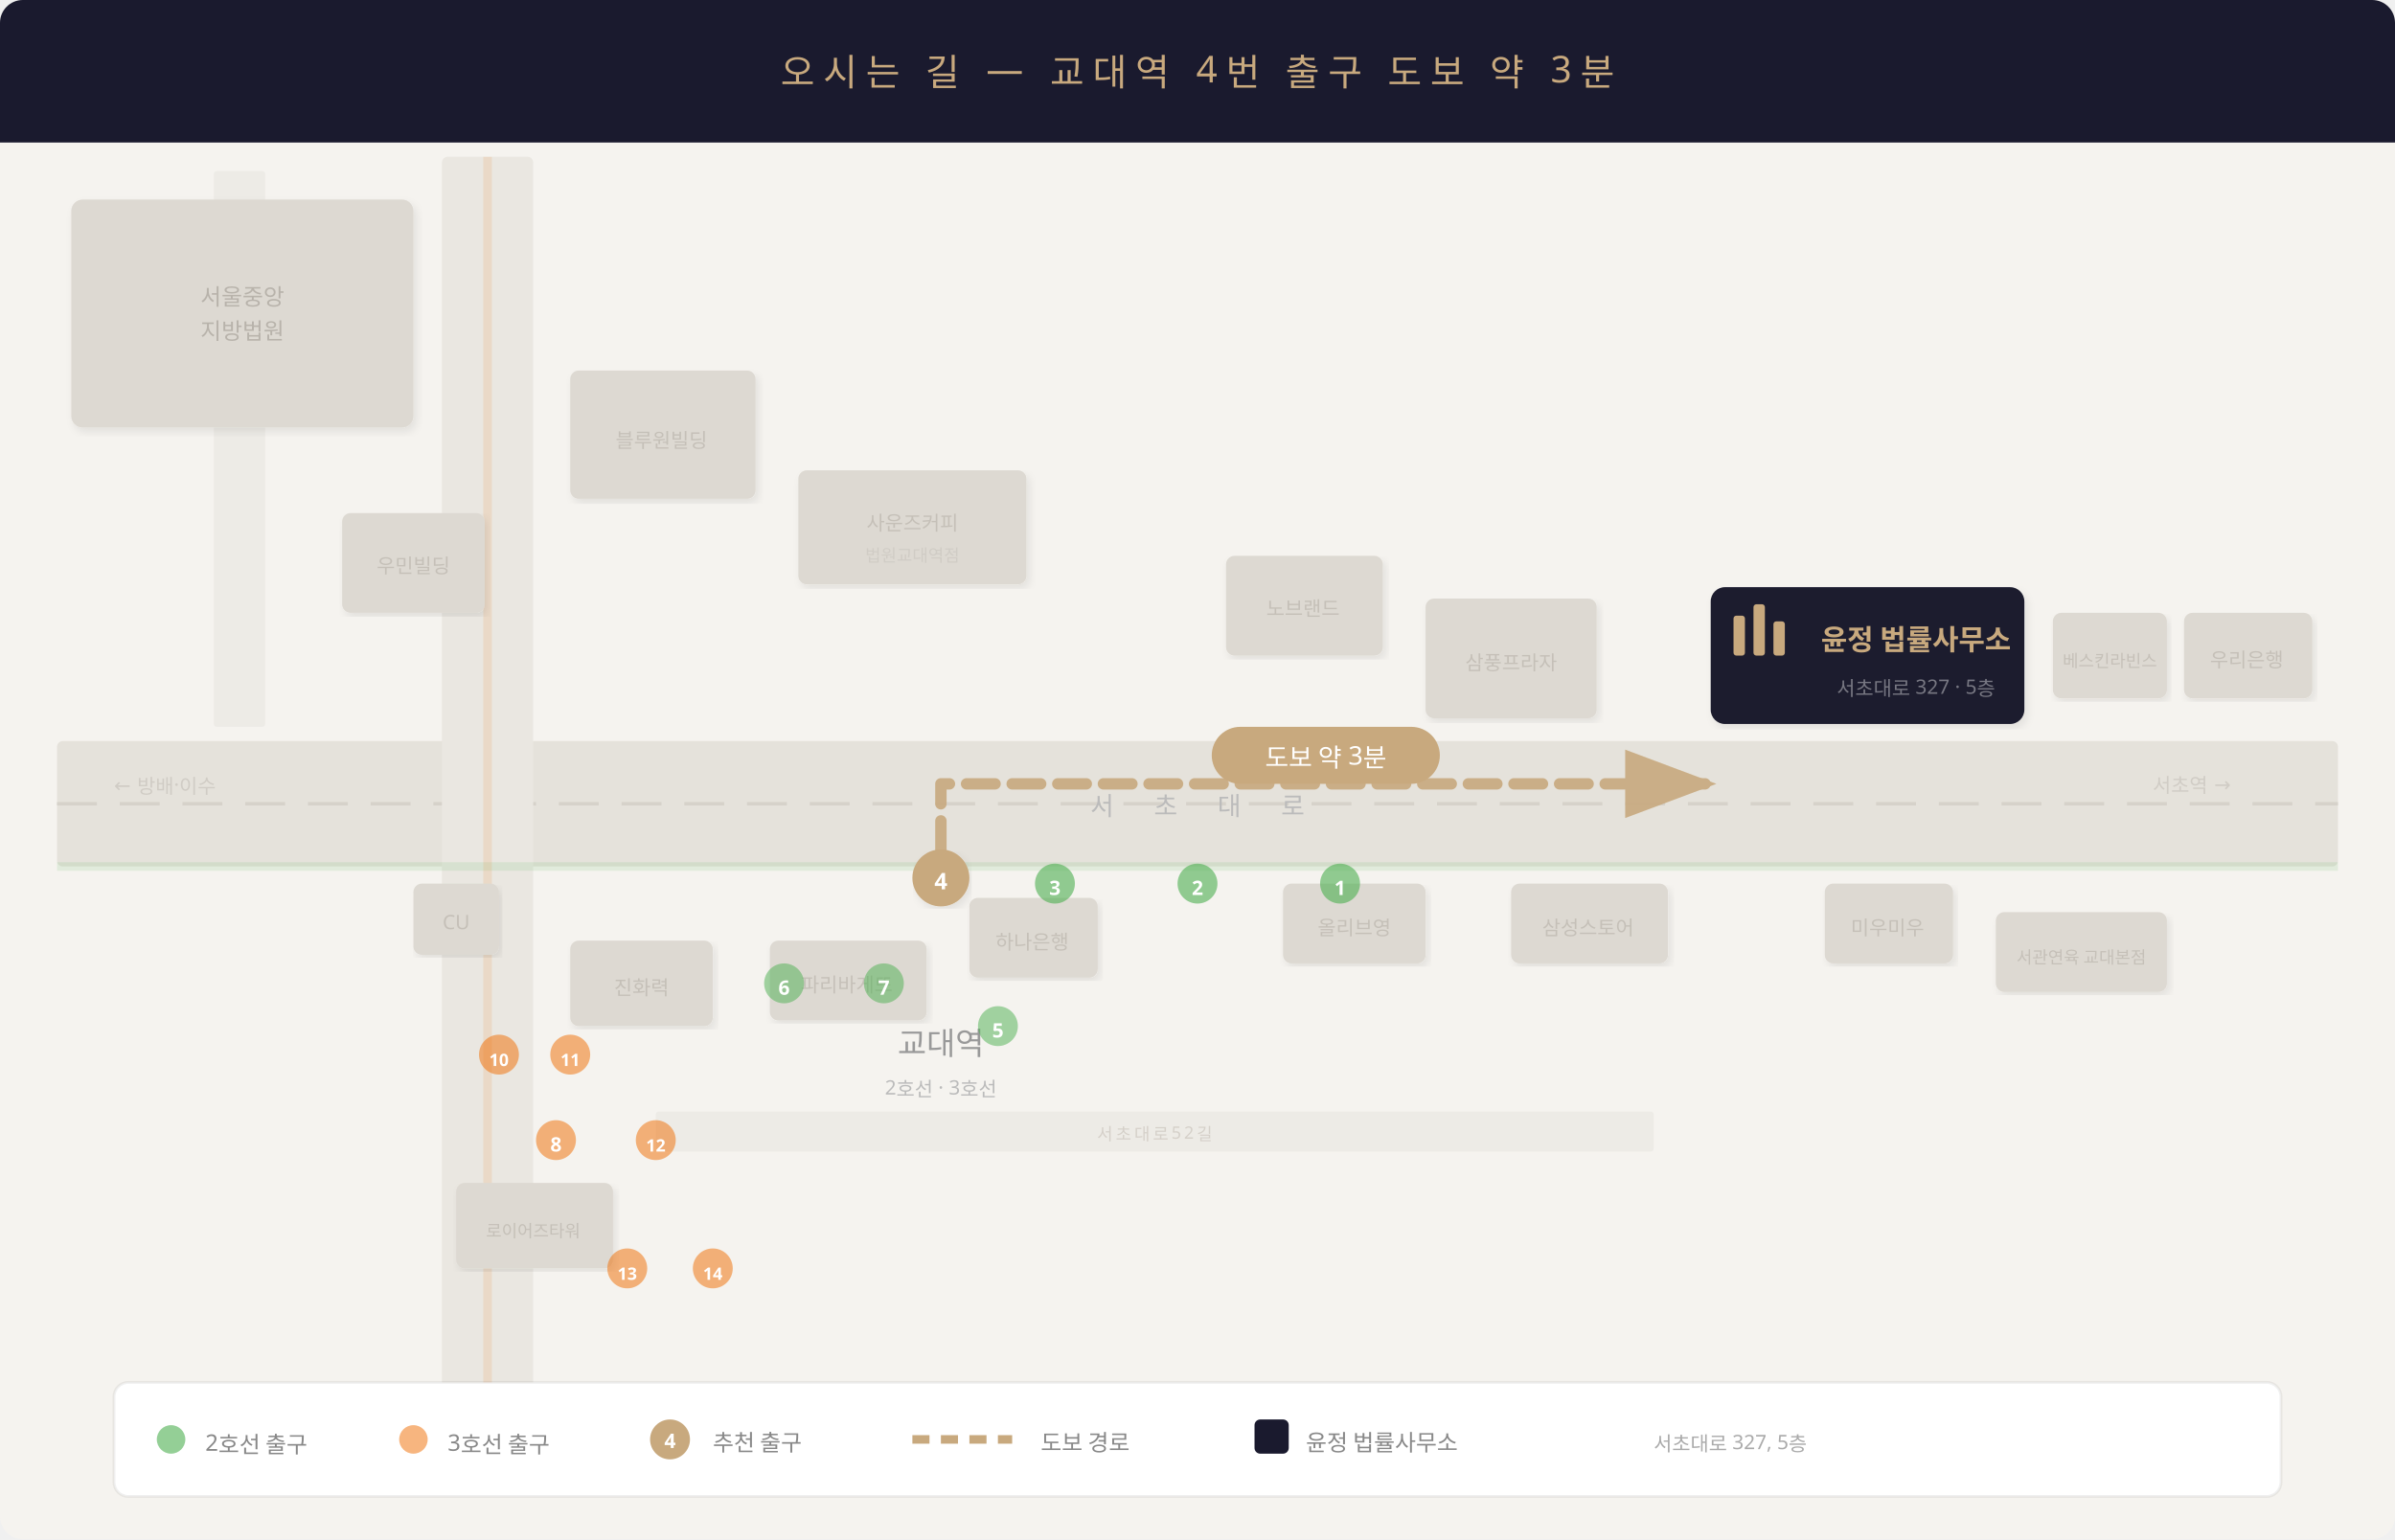
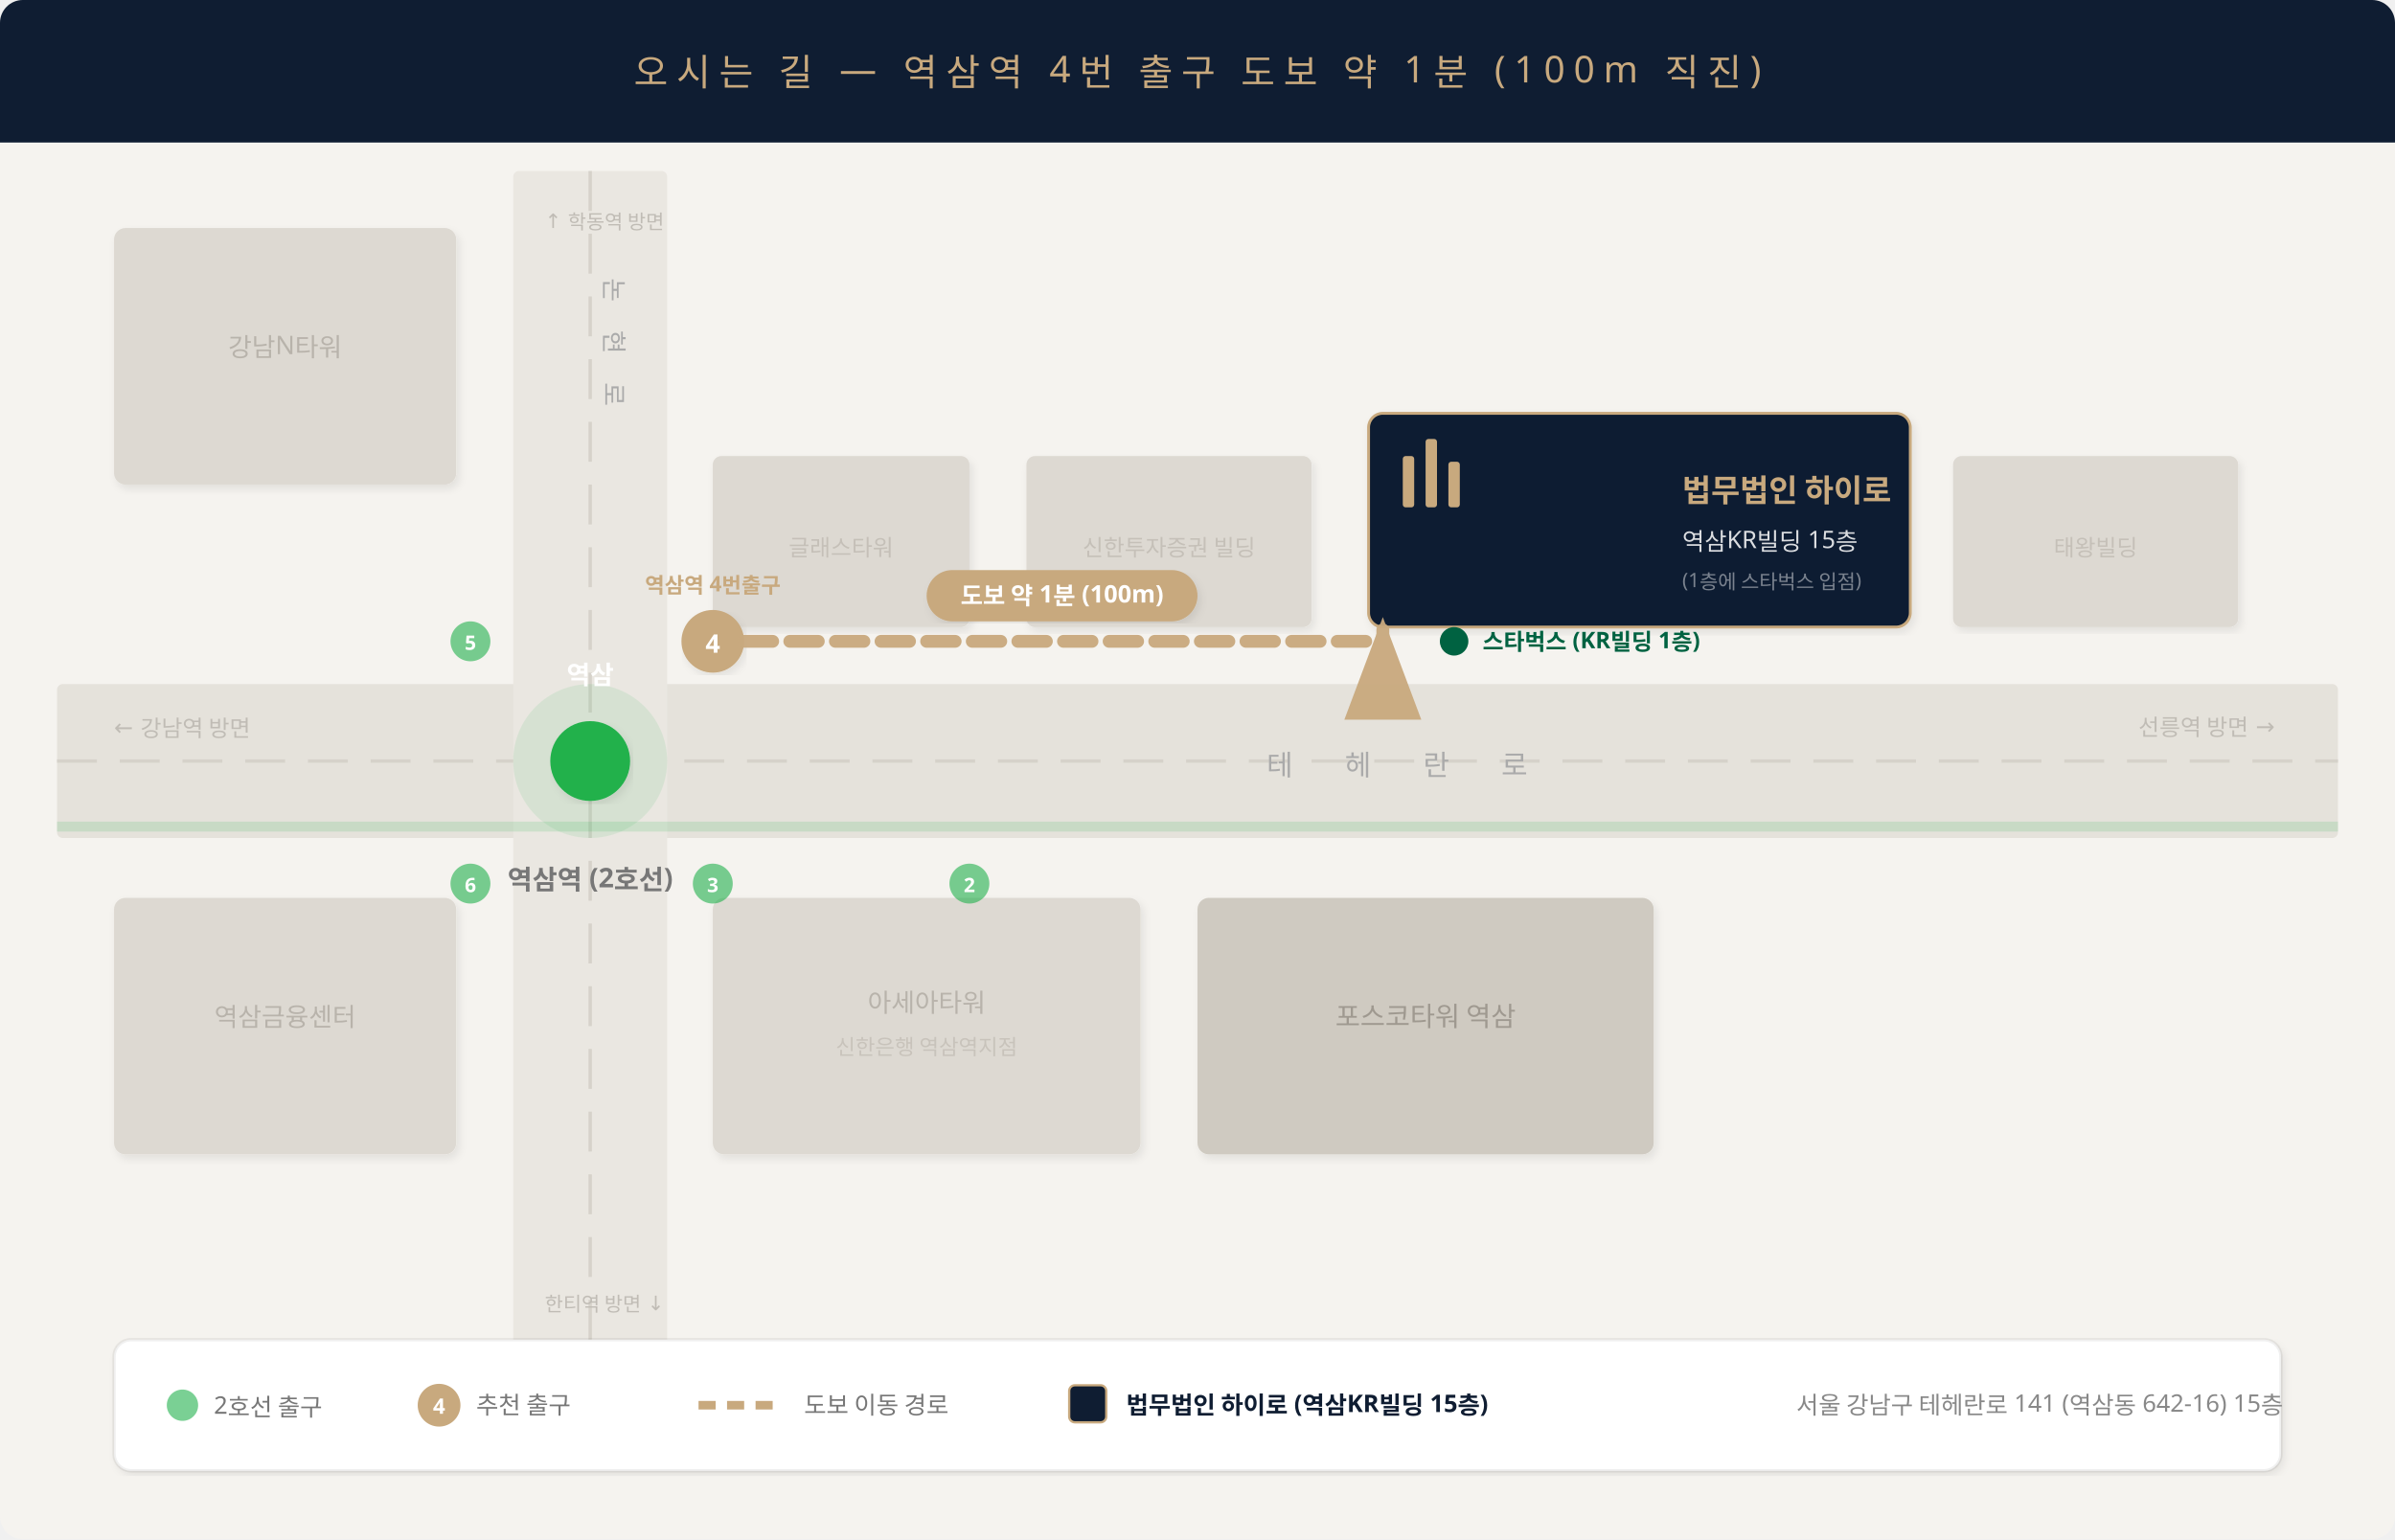
<svg xmlns="http://www.w3.org/2000/svg" viewBox="0 0 840 540" font-family="'Noto Sans KR', 'Malgun Gothic', sans-serif">
  <defs>
    <filter id="sh" x="-4%" y="-4%" width="108%" height="108%">
      <feDropShadow dx="1" dy="1.5" stdDeviation="1.5" flood-color="#00000015" />
    </filter>
    <marker id="ag" markerWidth="8" markerHeight="6" refX="7" refY="3" orient="auto">
      <path d="M0,0 L8,3 L0,6 Z" fill="#c8a97e" />
    </marker>
  </defs>
  <rect width="840" height="540" fill="#f5f3ef" rx="8" />
-   <rect x="0" y="0" width="840" height="46" fill="#1a1a2e" rx="8" />
-   <rect x="0" y="34" width="840" height="16" fill="#1a1a2e" />
-   <text x="420" y="30" text-anchor="middle" fill="#c8a97e" font-size="13" font-weight="500" letter-spacing="3">오시는 길 — 교대역 4번 출구 도보 약 3분</text>
-   <rect x="20" y="260" width="800" height="44" fill="#e5e2db" rx="2" />
-   <line x1="20" y1="282" x2="820" y2="282" stroke="#d6d2ca" stroke-width="1.2" stroke-dasharray="14,8" />
-   <text x="420" y="286" text-anchor="middle" fill="#bbb" font-size="9" letter-spacing="6">서 초 대 로</text>
-   <text x="40" y="278" fill="#d0ccc5" font-size="7">← 방배·이수</text>
-   <text x="755" y="278" fill="#d0ccc5" font-size="7">서초역 →</text>
-   <rect x="155" y="55" width="32" height="440" fill="#eae7e1" rx="2" />
-   <line x1="20" y1="304" x2="820" y2="304" stroke="#4CAF50" stroke-width="3" opacity="0.12" />
-   <line x1="171" y1="55" x2="171" y2="495" stroke="#EF6C00" stroke-width="3" opacity="0.12" />
-   <rect x="75" y="60" width="18" height="195" fill="#edebe6" rx="1" />
-   <rect x="230" y="390" width="350" height="14" fill="#edebe6" rx="1" />
-   <text x="405" y="400" text-anchor="middle" fill="#d5d0c9" font-size="6" letter-spacing="1">서초대로52길</text>
-   <rect x="25" y="70" width="120" height="80" fill="#ddd9d2" rx="4" filter="url(#sh)" />
-   <text x="85" y="107" text-anchor="middle" fill="#b8b3ab" font-size="8">서울중앙</text>
-   <text x="85" y="119" text-anchor="middle" fill="#b8b3ab" font-size="8">지방법원</text>
-   <rect x="200" y="130" width="65" height="45" fill="#ddd9d2" rx="3" filter="url(#sh)" />
-   <text x="232" y="157" text-anchor="middle" fill="#c5c0b8" font-size="7">블루원빌딩</text>
-   <rect x="120" y="180" width="50" height="35" fill="#ddd9d2" rx="3" filter="url(#sh)" />
-   <text x="145" y="201" text-anchor="middle" fill="#c5c0b8" font-size="7">우민빌딩</text>
-   <rect x="280" y="165" width="80" height="40" fill="#ddd9d2" rx="3" filter="url(#sh)" />
-   <text x="320" y="186" text-anchor="middle" fill="#c5c0b8" font-size="7">사운즈커피</text>
-   <text x="320" y="197" text-anchor="middle" fill="#d0ccc5" font-size="6">법원교대역점</text>
-   <rect x="430" y="195" width="55" height="35" fill="#ddd9d2" rx="3" filter="url(#sh)" />
-   <text x="457" y="216" text-anchor="middle" fill="#c5c0b8" font-size="7">노브랜드</text>
-   <rect x="500" y="210" width="60" height="42" fill="#ddd9d2" rx="3" filter="url(#sh)" />
-   <text x="530" y="235" text-anchor="middle" fill="#c5c0b8" font-size="7">삼풍프라자</text>
+   <rect x="0" y="0" width="840" height="46" fill="#0f1d32" rx="8" />
+   <rect x="0" y="34" width="840" height="16" fill="#0f1d32" />
+   <text x="420" y="30" text-anchor="middle" fill="#c8a97e" font-size="13" font-weight="500" letter-spacing="3">오시는 길 — 역삼역 4번 출구 도보 약 1분 (100m 직진)</text>
+   <rect x="20" y="240" width="800" height="54" fill="#e5e2db" rx="2" />
+   <line x1="20" y1="267" x2="820" y2="267" stroke="#d6d2ca" stroke-width="1.2" stroke-dasharray="14,8" />
+   <text x="490" y="272" text-anchor="middle" fill="#aaa" font-size="10" font-weight="500" letter-spacing="8">테 헤 란 로</text>
+   <text x="40" y="258" fill="#c0bcb5" font-size="8">← 강남역 방면</text>
+   <text x="750" y="258" fill="#c0bcb5" font-size="8">선릉역 방면 →</text>
+   <rect x="180" y="60" width="54" height="420" fill="#eae7e1" rx="2" />
+   <line x1="207" y1="60" x2="207" y2="480" stroke="#d6d2ca" stroke-width="1.2" stroke-dasharray="14,8" />
+   <text x="212" y="120" text-anchor="middle" fill="#aaa" font-size="9" font-weight="500" letter-spacing="4" transform="rotate(90, 212, 120)">논 현 로</text>
+   <text x="212" y="80" text-anchor="middle" fill="#c0bcb5" font-size="7">↑ 학동역 방면</text>
+   <text x="212" y="460" text-anchor="middle" fill="#c0bcb5" font-size="7">한티역 방면 ↓</text>
+   <line x1="20" y1="290" x2="820" y2="290" stroke="#22B14C" stroke-width="3.5" opacity="0.15" />
+   <rect x="40" y="80" width="120" height="90" fill="#ddd9d2" rx="4" filter="url(#sh)" />
+   <text x="100" y="125" text-anchor="middle" fill="#b8b3ab" font-size="9" font-weight="500">강남N타워</text>
+   <rect x="40" y="315" width="120" height="90" fill="#ddd9d2" rx="4" filter="url(#sh)" />
+   <text x="100" y="360" text-anchor="middle" fill="#b8b3ab" font-size="9" font-weight="500">역삼금융센터</text>
+   <rect x="250" y="315" width="150" height="90" fill="#ddd9d2" rx="4" filter="url(#sh)" />
+   <text x="325" y="355" text-anchor="middle" fill="#b8b3ab" font-size="9" font-weight="500">아세아타워</text>
+   <text x="325" y="370" text-anchor="middle" fill="#c8c3bb" font-size="7.5">신한은행 역삼역지점</text>
+   <rect x="420" y="315" width="160" height="90" fill="#cfcac1" rx="4" filter="url(#sh)" />
+   <text x="500" y="360" text-anchor="middle" fill="#9f9990" font-size="9.5" font-weight="500">포스코타워 역삼</text>
+   <rect x="250" y="160" width="90" height="60" fill="#ddd9d2" rx="3" filter="url(#sh)" />
+   <text x="295" y="195" text-anchor="middle" fill="#c5c0b8" font-size="8">글래스타워</text>
+   <rect x="360" y="160" width="100" height="60" fill="#ddd9d2" rx="3" filter="url(#sh)" />
+   <text x="410" y="195" text-anchor="middle" fill="#c5c0b8" font-size="8">신한투자증권 빌딩</text>
  <g>
-     <rect x="600" y="206" width="110" height="48" fill="#1a1a2e" rx="5" filter="url(#sh)" />
-     <rect x="608" y="216" width="4" height="14" fill="#c8a97e" rx="1" />
-     <rect x="615" y="212" width="4" height="18" fill="#c8a97e" rx="1" />
-     <rect x="622" y="218" width="4" height="12" fill="#c8a97e" rx="1" />
-     <text x="672" y="228" text-anchor="middle" fill="#c8a97e" font-size="10" font-weight="600">윤정 법률사무소</text>
-     <text x="672" y="244" text-anchor="middle" fill="rgba(255,255,255,0.4)" font-size="7">서초대로 327 · 5층</text>
+     <rect x="480" y="145" width="190" height="75" fill="#0f1d32" rx="5" stroke="#c8a97e" stroke-width="1" filter="url(#sh)" />
+     <rect x="492" y="160" width="4" height="18" fill="#c8a97e" rx="1" />
+     <rect x="500" y="154" width="4" height="24" fill="#c8a97e" rx="1" />
+     <rect x="508" y="162" width="4" height="16" fill="#c8a97e" rx="1" />
+     <text x="590" y="176" fill="#c8a97e" font-size="11" font-weight="700">법무법인 하이로</text>
+     <text x="590" y="193" fill="rgba(255,255,255,0.85)" font-size="8.5" font-weight="500">역삼KR빌딩 15층</text>
+     <text x="590" y="206" fill="rgba(255,255,255,0.45)" font-size="7">(1층에 스타벅스 입점)</text>
  </g>
-   <rect x="720" y="215" width="40" height="30" fill="#ddd9d2" rx="3" filter="url(#sh)" />
-   <text x="740" y="234" text-anchor="middle" fill="#c5c0b8" font-size="6">베스킨라빈스</text>
-   <rect x="766" y="215" width="45" height="30" fill="#ddd9d2" rx="3" filter="url(#sh)" />
-   <text x="788" y="234" text-anchor="middle" fill="#c5c0b8" font-size="7">우리은행</text>
-   <rect x="145" y="310" width="30" height="25" fill="#ddd9d2" rx="3" filter="url(#sh)" />
-   <text x="160" y="326" text-anchor="middle" fill="#c5c0b8" font-size="7">CU</text>
-   <rect x="200" y="330" width="50" height="30" fill="#ddd9d2" rx="3" filter="url(#sh)" />
-   <text x="225" y="349" text-anchor="middle" fill="#c5c0b8" font-size="7">진화력</text>
-   <rect x="270" y="330" width="55" height="28" fill="#ddd9d2" rx="3" filter="url(#sh)" />
-   <text x="297" y="348" text-anchor="middle" fill="#c5c0b8" font-size="7">파리바게뜨</text>
-   <rect x="340" y="315" width="45" height="28" fill="#ddd9d2" rx="3" filter="url(#sh)" />
-   <text x="362" y="333" text-anchor="middle" fill="#c5c0b8" font-size="7">하나은행</text>
-   <rect x="450" y="310" width="50" height="28" fill="#ddd9d2" rx="3" filter="url(#sh)" />
-   <text x="475" y="328" text-anchor="middle" fill="#c5c0b8" font-size="7">올리브영</text>
-   <rect x="530" y="310" width="55" height="28" fill="#ddd9d2" rx="3" filter="url(#sh)" />
-   <text x="557" y="328" text-anchor="middle" fill="#c5c0b8" font-size="7">삼성스토어</text>
-   <rect x="640" y="310" width="45" height="28" fill="#ddd9d2" rx="3" filter="url(#sh)" />
-   <text x="662" y="328" text-anchor="middle" fill="#c5c0b8" font-size="7">미우미우</text>
-   <rect x="700" y="320" width="60" height="28" fill="#ddd9d2" rx="3" filter="url(#sh)" />
-   <text x="730" y="338" text-anchor="middle" fill="#c5c0b8" font-size="6">서관연육 교대본점</text>
-   <rect x="160" y="415" width="55" height="30" fill="#ddd9d2" rx="3" filter="url(#sh)" />
-   <text x="187" y="434" text-anchor="middle" fill="#c5c0b8" font-size="6">로이어즈타워</text>
-   <text x="330" y="370" text-anchor="middle" fill="#999" font-size="11" font-weight="500">교대역</text>
-   <text x="330" y="384" text-anchor="middle" fill="#bbb" font-size="7">2호선 · 3호선</text>
-   <circle cx="470" cy="310" r="7" fill="#4CAF50" opacity="0.6" />
-   <text x="470" y="314" text-anchor="middle" fill="#fff" font-size="7" font-weight="600">1</text>
-   <circle cx="420" cy="310" r="7" fill="#4CAF50" opacity="0.6" />
-   <text x="420" y="314" text-anchor="middle" fill="#fff" font-size="7" font-weight="600">2</text>
-   <circle cx="370" cy="310" r="7" fill="#4CAF50" opacity="0.6" />
-   <text x="370" y="314" text-anchor="middle" fill="#fff" font-size="7" font-weight="600">3</text>
+   <rect x="685" y="160" width="100" height="60" fill="#ddd9d2" rx="3" filter="url(#sh)" />
+   <text x="735" y="195" text-anchor="middle" fill="#c5c0b8" font-size="8">태왕빌딩</text>
+   <g transform="translate(180, 240)">
+     <rect width="54" height="54" fill="#22B14C" rx="27" opacity="0.1" />
+     <circle cx="27" cy="27" r="14" fill="#22B14C" filter="url(#sh)" />
+     <text x="27" cy="31" text-anchor="middle" fill="#fff" font-size="9" font-weight="700">역삼</text>
+   </g>
+   <text x="207" y="312" text-anchor="middle" fill="#777" font-size="9.5" font-weight="600">역삼역 (2호선)</text>
+   <circle cx="165" cy="225" r="7" fill="#22B14C" opacity="0.6" />
+   <text x="165" y="228" text-anchor="middle" fill="#fff" font-size="7" font-weight="600">5</text>
+   <circle cx="165" cy="310" r="7" fill="#22B14C" opacity="0.6" />
+   <text x="165" y="313" text-anchor="middle" fill="#fff" font-size="7" font-weight="600">6</text>
+   <circle cx="250" cy="310" r="7" fill="#22B14C" opacity="0.6" />
+   <text x="250" y="313" text-anchor="middle" fill="#fff" font-size="7" font-weight="600">3</text>
+   <circle cx="340" cy="310" r="7" fill="#22B14C" opacity="0.6" />
+   <text x="340" y="313" text-anchor="middle" fill="#fff" font-size="7" font-weight="600">2</text>
  <g>
-     <circle cx="330" cy="308" r="10" fill="#c8a97e" filter="url(#sh)" />
-     <text x="330" y="312" text-anchor="middle" fill="#fff" font-size="8" font-weight="700">4</text>
+     <circle cx="250" cy="225" r="11" fill="#c8a97e" filter="url(#sh)" />
+     <text x="250" y="229" text-anchor="middle" fill="#fff" font-size="9" font-weight="700">4</text>
  </g>
-   <circle cx="350" cy="360" r="7" fill="#4CAF50" opacity="0.5" />
-   <text x="350" y="364" text-anchor="middle" fill="#fff" font-size="7" font-weight="600">5</text>
-   <circle cx="275" cy="345" r="7" fill="#4CAF50" opacity="0.5" />
-   <text x="275" y="349" text-anchor="middle" fill="#fff" font-size="7" font-weight="600">6</text>
-   <circle cx="310" cy="345" r="7" fill="#4CAF50" opacity="0.5" />
-   <text x="310" y="349" text-anchor="middle" fill="#fff" font-size="7" font-weight="600">7</text>
-   <circle cx="195" cy="400" r="7" fill="#EF6C00" opacity="0.5" />
-   <text x="195" y="404" text-anchor="middle" fill="#fff" font-size="7" font-weight="600">8</text>
-   <circle cx="175" cy="370" r="7" fill="#EF6C00" opacity="0.5" />
-   <text x="175" y="374" text-anchor="middle" fill="#fff" font-size="6" font-weight="600">10</text>
-   <circle cx="200" cy="370" r="7" fill="#EF6C00" opacity="0.5" />
-   <text x="200" y="374" text-anchor="middle" fill="#fff" font-size="6" font-weight="600">11</text>
-   <circle cx="230" cy="400" r="7" fill="#EF6C00" opacity="0.5" />
-   <text x="230" y="404" text-anchor="middle" fill="#fff" font-size="6" font-weight="600">12</text>
-   <circle cx="220" cy="445" r="7" fill="#EF6C00" opacity="0.5" />
-   <text x="220" y="449" text-anchor="middle" fill="#fff" font-size="6" font-weight="600">13</text>
-   <circle cx="250" cy="445" r="7" fill="#EF6C00" opacity="0.5" />
-   <text x="250" y="449" text-anchor="middle" fill="#fff" font-size="6" font-weight="600">14</text>
-   <path d="M 330 298 L 330 275 L 598 275" fill="none" stroke="#c8a97e" stroke-width="4" stroke-dasharray="10,6" stroke-linecap="round" stroke-linejoin="round" marker-end="url(#ag)" opacity="0.9" />
-   <rect x="425" y="255" width="80" height="20" fill="#c8a97e" rx="10" />
-   <text x="465" y="269" text-anchor="middle" fill="#fff" font-size="9" font-weight="500">도보 약 3분</text>
-   <g transform="translate(40, 485)">
-     <rect width="760" height="40" fill="#fff" rx="5" stroke="rgba(0,0,0,0.06)" stroke-width="1" />
-     <circle cx="20" cy="20" r="5" fill="#4CAF50" opacity="0.6" />
-     <text x="32" y="24" fill="#888" font-size="8">2호선 출구</text>
-     <circle cx="105" cy="20" r="5" fill="#EF6C00" opacity="0.5" />
-     <text x="117" y="24" fill="#888" font-size="8">3호선 출구</text>
-     <circle cx="195" cy="20" r="7" fill="#c8a97e" />
-     <text x="195" y="23" text-anchor="middle" fill="#fff" font-size="7" font-weight="700">4</text>
-     <text x="210" y="24" fill="#888" font-size="8">추천 출구</text>
-     <line x1="280" y1="20" x2="315" y2="20" stroke="#c8a97e" stroke-width="3" stroke-dasharray="6,4" />
-     <text x="325" y="24" fill="#888" font-size="8">도보 경로</text>
-     <rect x="400" y="13" width="12" height="12" fill="#1a1a2e" rx="2" />
-     <text x="418" y="24" fill="#888" font-size="8">윤정 법률사무소</text>
-     <text x="540" y="24" fill="#aaa" font-size="7">서초대로 327, 5층</text>
+   <text x="250" y="208" text-anchor="middle" fill="#c8a97e" font-size="7.5" font-weight="600">역삼역 4번출구</text>
+   <path d="M 261 225 L 485 225 L 485 221" fill="none" stroke="#c8a97e" stroke-width="4.5" stroke-dasharray="10,6" stroke-linecap="round" stroke-linejoin="round" marker-end="url(#ag)" opacity="0.95" />
+   <rect x="325" y="200" width="95" height="18" fill="#c8a97e" rx="9" filter="url(#sh)" />
+   <text x="372.5" y="212" text-anchor="middle" fill="#fff" font-size="8.5" font-weight="600">도보 약 1분 (100m)</text>
+   <circle cx="510" cy="225" r="5" fill="#006241" />
+   <text x="520" y="228" fill="#006241" font-size="8" font-weight="600">스타벅스 (KR빌딩 1층)</text>
+   <g transform="translate(40, 470)">
+     <rect width="760" height="46" fill="#fff" rx="6" stroke="rgba(0,0,0,0.06)" stroke-width="1.2" filter="url(#sh)" />
+     <circle cx="24" cy="23" r="5.5" fill="#22B14C" opacity="0.6" />
+     <text x="35" y="26" fill="#777" font-size="8.5" font-weight="500">2호선 출구</text>
+     <circle cx="114" cy="23" r="7.5" fill="#c8a97e" />
+     <text x="114" y="26" text-anchor="middle" fill="#fff" font-size="7.5" font-weight="700">4</text>
+     <text x="127" y="26" fill="#777" font-size="8.5" font-weight="500">추천 출구</text>
+     <line x1="205" y1="23" x2="235" y2="23" stroke="#c8a97e" stroke-width="3" stroke-dasharray="6,4" />
+     <text x="242" y="26" fill="#777" font-size="8.5" font-weight="500">도보 이동 경로</text>
+     <rect x="335" y="16" width="13" height="13" fill="#0f1d32" rx="2" stroke="#c8a97e" stroke-width="0.8" />
+     <text x="355" y="26" fill="#0f1d32" font-size="8.5" font-weight="600">법무법인 하이로 (역삼KR빌딩 15층)</text>
+     <text x="590" y="26" fill="#888" font-size="8.5" font-weight="500">서울 강남구 테헤란로 141 (역삼동 642-16) 15층</text>
  </g>
</svg>
